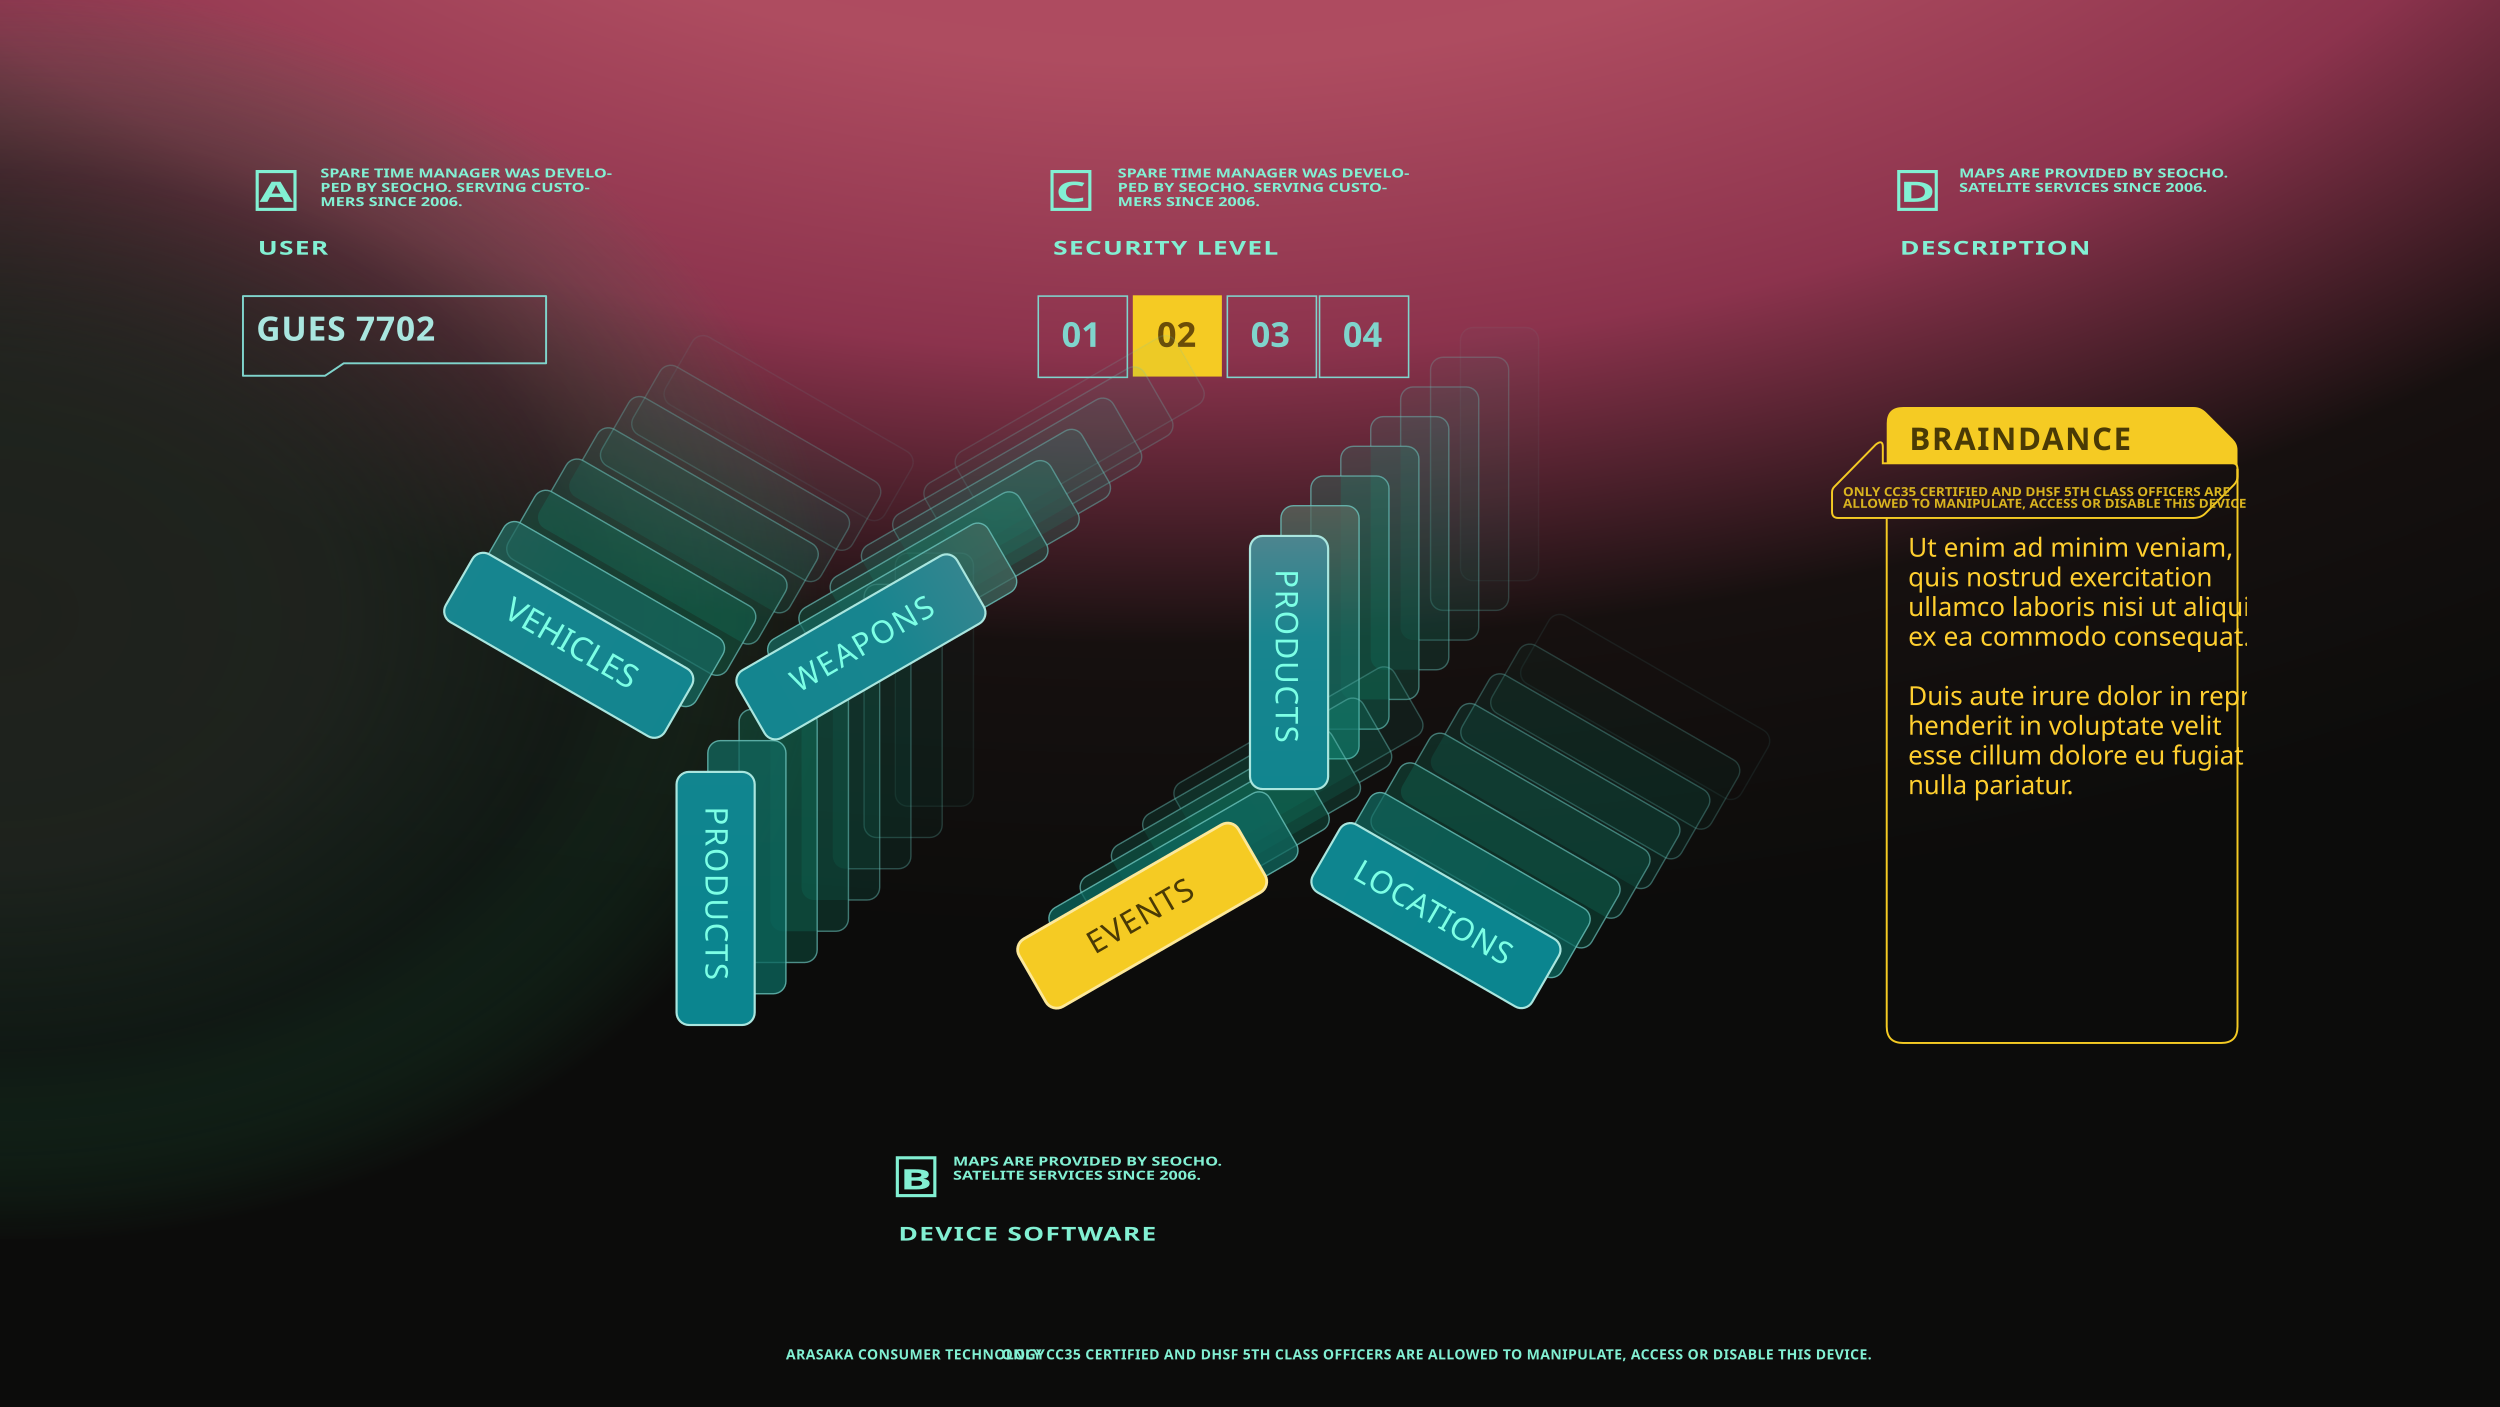
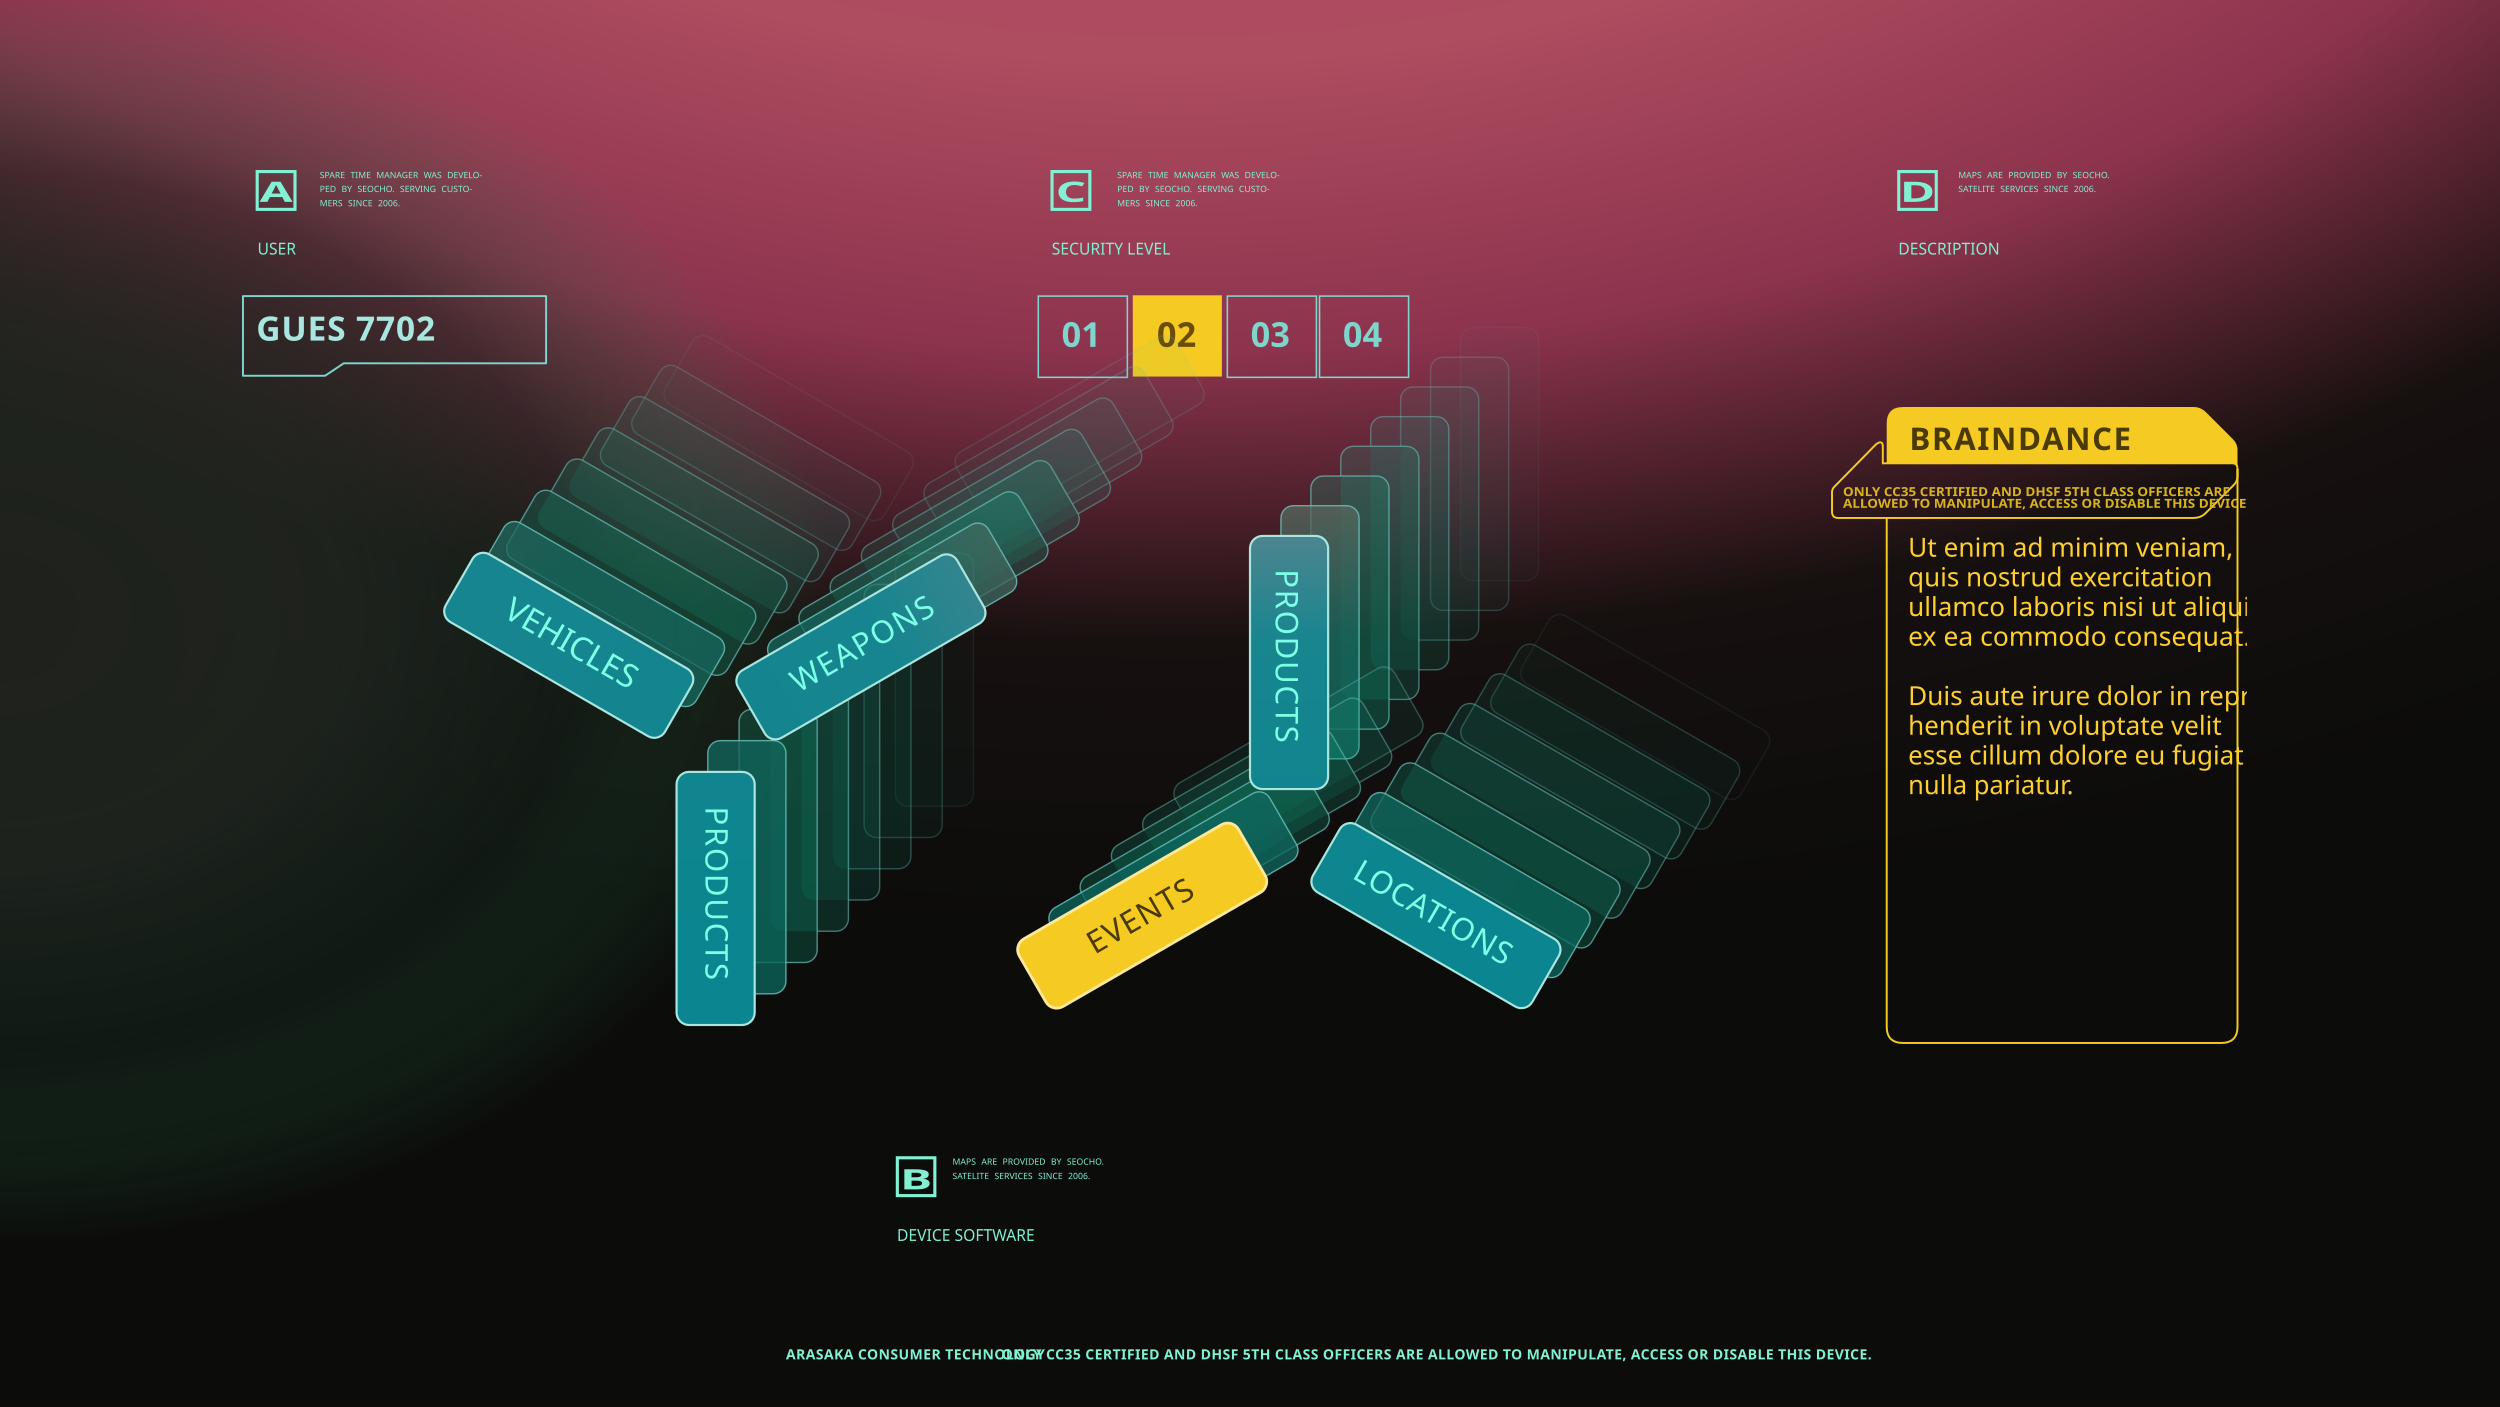
<svg xmlns="http://www.w3.org/2000/svg" width="1600" height="900" viewBox="0 0 1600 900">
  <defs>
    <radialGradient id="bloom" cx="0.469" cy="-0.356" r="1">
      <stop offset="0" stop-color="#ad465f" />
      <stop offset="0.2" stop-color="#ad465f" />
      <stop offset="0.4" stop-color="#ae4c60" />
      <stop offset="0.6" stop-color="#8c334d" />
      <stop offset="0.8" stop-color="#16100f" />
      <stop offset="1" stop-color="#0c0c0b" />
    </radialGradient>
    <radialGradient id="leftwash" cx="0" cy="0.5" r="0.5">
      <stop offset="0" stop-color="#1f211c" />
      <stop offset="0.4" stop-color="#202620" stop-opacity="0.85" />
      <stop offset="0.7" stop-color="#15281e" stop-opacity="0.45" />
      <stop offset="1" stop-color="#26884f" stop-opacity="0" />
    </radialGradient>
    <rect id="card" x="-81" y="-25" width="162" height="50" rx="8" />
    <rect id="badge" width="57" height="52" />
    <clipPath id="fan-left-extrude-clip">
      <rect x="296" y="206" width="484" height="436">
        <animate id="fan-left-extrude" attributeName="width" from="0" to="484" begin="0s" dur="0.45s" calcMode="spline" keyTimes="0;1" keySplines="0.33 1 0.68 1" fill="freeze" />
      </rect>
    </clipPath>
    <clipPath id="fan-right-extrude-clip">
      <rect x="663" y="200" width="480" height="435">
        <animate id="fan-right-extrude" attributeName="width" from="0" to="480" begin="0s" dur="0.45s" calcMode="spline" keyTimes="0;1" keySplines="0.33 1 0.68 1" fill="freeze" />
      </rect>
    </clipPath>
    <clipPath id="panel-extrude-clip">
      <rect x="1166" y="255" width="272" height="418">
        <animate id="panel-extrude" attributeName="width" from="0" to="272" begin="0.25s" dur="0.35s" calcMode="spline" keyTimes="0;1" keySplines="0.33 1 0.68 1" fill="freeze" />
        <set attributeName="width" to="0" begin="0s" end="panel-extrude.begin" />
      </rect>
    </clipPath>
    <linearGradient id="u-vehicles" gradientUnits="userSpaceOnUse" x1="-81" y1="0" x2="81" y2="0">
      <stop offset="0" stop-color="#17858f" />
      <stop offset="0.1" stop-color="#16858f" />
      <stop offset="0.2" stop-color="#16858f" />
      <stop offset="0.3" stop-color="#16858f" />
      <stop offset="0.4" stop-color="#15858f" />
      <stop offset="0.5" stop-color="#15858f" />
      <stop offset="0.6" stop-color="#15858f" />
      <stop offset="0.7" stop-color="#14858f" />
      <stop offset="0.8" stop-color="#14858f" />
      <stop offset="0.9" stop-color="#14858f" />
      <stop offset="1" stop-color="#13858f" />
    </linearGradient>
    <linearGradient id="u-weapons" gradientUnits="userSpaceOnUse" x1="-81" y1="0" x2="81" y2="0">
      <stop offset="0" stop-color="#14858f" />
      <stop offset="0.1" stop-color="#14858f" />
      <stop offset="0.2" stop-color="#15858f" />
      <stop offset="0.3" stop-color="#15858f" />
      <stop offset="0.4" stop-color="#16858f" />
      <stop offset="0.5" stop-color="#17858f" />
      <stop offset="0.6" stop-color="#17858f" />
      <stop offset="0.7" stop-color="#1d858f" />
      <stop offset="0.8" stop-color="#25858f" />
      <stop offset="0.9" stop-color="#2c858f" />
      <stop offset="1" stop-color="#33858f" />
    </linearGradient>
    <linearGradient id="u-products_l" gradientUnits="userSpaceOnUse" x1="-81" y1="0" x2="81" y2="0">
      <stop offset="0" stop-color="#11858f" />
      <stop offset="0.1" stop-color="#10858f" />
      <stop offset="0.2" stop-color="#0f858f" />
      <stop offset="0.3" stop-color="#0e858f" />
      <stop offset="0.4" stop-color="#0d858f" />
      <stop offset="0.5" stop-color="#0c858f" />
      <stop offset="0.6" stop-color="#0b858f" />
      <stop offset="0.7" stop-color="#0b858f" />
      <stop offset="0.8" stop-color="#0b858f" />
      <stop offset="0.9" stop-color="#0b858f" />
      <stop offset="1" stop-color="#0b858f" />
    </linearGradient>
    <linearGradient id="u-products_r" gradientUnits="userSpaceOnUse" x1="-81" y1="0" x2="81" y2="0">
      <stop offset="0" stop-color="#4d858f" />
      <stop offset="0.1" stop-color="#40858f" />
      <stop offset="0.2" stop-color="#33858f" />
      <stop offset="0.3" stop-color="#26858f" />
      <stop offset="0.4" stop-color="#1a858f" />
      <stop offset="0.5" stop-color="#17858f" />
      <stop offset="0.6" stop-color="#15858f" />
      <stop offset="0.7" stop-color="#14858f" />
      <stop offset="0.8" stop-color="#13858f" />
      <stop offset="0.9" stop-color="#12858f" />
      <stop offset="1" stop-color="#11858f" />
    </linearGradient>
    <linearGradient id="u-locations" gradientUnits="userSpaceOnUse" x1="-81" y1="0" x2="81" y2="0">
      <stop offset="0" stop-color="#0e858f" />
      <stop offset="0.1" stop-color="#0e858f" />
      <stop offset="0.2" stop-color="#0d858f" />
      <stop offset="0.3" stop-color="#0d858f" />
      <stop offset="0.4" stop-color="#0c858f" />
      <stop offset="0.5" stop-color="#0b858f" />
      <stop offset="0.6" stop-color="#0b858f" />
      <stop offset="0.7" stop-color="#0b858f" />
      <stop offset="0.8" stop-color="#0b858f" />
      <stop offset="0.9" stop-color="#0b858f" />
      <stop offset="1" stop-color="#0b858f" />
    </linearGradient>
    <linearGradient id="u-events" gradientUnits="userSpaceOnUse" x1="-81" y1="0" x2="81" y2="0">
      <stop offset="0" stop-color="#0b858f" />
      <stop offset="0.1" stop-color="#0b858f" />
      <stop offset="0.2" stop-color="#0b858f" />
      <stop offset="0.3" stop-color="#0b858f" />
      <stop offset="0.4" stop-color="#0b858f" />
      <stop offset="0.5" stop-color="#0c858f" />
      <stop offset="0.6" stop-color="#0c858f" />
      <stop offset="0.7" stop-color="#0d858f" />
      <stop offset="0.8" stop-color="#0d858f" />
      <stop offset="0.9" stop-color="#0e858f" />
      <stop offset="1" stop-color="#0e858f" />
    </linearGradient>
    <linearGradient id="cv-nearest-vehicles" gradientUnits="userSpaceOnUse" x1="-81" y1="0" x2="81" y2="0">
      <stop offset="0" stop-color="#23685e" />
      <stop offset="0.1" stop-color="#1f685e" />
      <stop offset="0.2" stop-color="#1b685e" />
      <stop offset="0.3" stop-color="#17685e" />
      <stop offset="0.4" stop-color="#17685e" />
      <stop offset="0.5" stop-color="#17685e" />
      <stop offset="0.6" stop-color="#16685e" />
      <stop offset="0.7" stop-color="#16685e" />
      <stop offset="0.8" stop-color="#15685e" />
      <stop offset="0.9" stop-color="#15685e" />
      <stop offset="1" stop-color="#15685e" />
    </linearGradient>
    <linearGradient id="cv-nearest-weapons" gradientUnits="userSpaceOnUse" x1="-81" y1="0" x2="81" y2="0">
      <stop offset="0" stop-color="#15685e" />
      <stop offset="0.1" stop-color="#16685e" />
      <stop offset="0.2" stop-color="#16685e" />
      <stop offset="0.3" stop-color="#17685e" />
      <stop offset="0.4" stop-color="#19685e" />
      <stop offset="0.5" stop-color="#20685e" />
      <stop offset="0.6" stop-color="#27685e" />
      <stop offset="0.7" stop-color="#2e685e" />
      <stop offset="0.8" stop-color="#35685e" />
      <stop offset="0.9" stop-color="#3c685e" />
      <stop offset="1" stop-color="#43685e" />
    </linearGradient>
    <linearGradient id="cv-nearest-left_products" gradientUnits="userSpaceOnUse" x1="-81" y1="0" x2="81" y2="0">
      <stop offset="0" stop-color="#12685e" />
      <stop offset="0.1" stop-color="#11685e" />
      <stop offset="0.2" stop-color="#10685e" />
      <stop offset="0.3" stop-color="#0f685e" />
      <stop offset="0.4" stop-color="#0e685e" />
      <stop offset="0.5" stop-color="#0d685e" />
      <stop offset="0.6" stop-color="#0c685e" />
      <stop offset="0.7" stop-color="#0b685e" />
      <stop offset="0.8" stop-color="#0b685e" />
      <stop offset="0.9" stop-color="#0b685e" />
      <stop offset="1" stop-color="#0b685e" />
    </linearGradient>
    <linearGradient id="cv-nearest-right_products" gradientUnits="userSpaceOnUse" x1="-81" y1="0" x2="81" y2="0">
      <stop offset="0" stop-color="#5b685e" />
      <stop offset="0.1" stop-color="#4e685e" />
      <stop offset="0.2" stop-color="#42685e" />
      <stop offset="0.3" stop-color="#35685e" />
      <stop offset="0.4" stop-color="#28685e" />
      <stop offset="0.5" stop-color="#1c685e" />
      <stop offset="0.6" stop-color="#17685e" />
      <stop offset="0.7" stop-color="#16685e" />
      <stop offset="0.8" stop-color="#15685e" />
      <stop offset="0.9" stop-color="#13685e" />
      <stop offset="1" stop-color="#12685e" />
    </linearGradient>
    <linearGradient id="cv-nearest-events" gradientUnits="userSpaceOnUse" x1="-81" y1="0" x2="81" y2="0">
      <stop offset="0" stop-color="#0b685e" />
      <stop offset="0.1" stop-color="#0b685e" />
      <stop offset="0.2" stop-color="#0c685e" />
      <stop offset="0.3" stop-color="#0c685e" />
      <stop offset="0.4" stop-color="#0d685e" />
      <stop offset="0.5" stop-color="#0d685e" />
      <stop offset="0.6" stop-color="#0e685e" />
      <stop offset="0.7" stop-color="#0e685e" />
      <stop offset="0.8" stop-color="#0f685e" />
      <stop offset="0.9" stop-color="#0f685e" />
      <stop offset="1" stop-color="#10685e" />
    </linearGradient>
    <linearGradient id="cv-nearest-locations" gradientUnits="userSpaceOnUse" x1="-81" y1="0" x2="81" y2="0">
      <stop offset="0" stop-color="#10685e" />
      <stop offset="0.1" stop-color="#0f685e" />
      <stop offset="0.2" stop-color="#0e685e" />
      <stop offset="0.3" stop-color="#0e685e" />
      <stop offset="0.4" stop-color="#0d685e" />
      <stop offset="0.5" stop-color="#0d685e" />
      <stop offset="0.6" stop-color="#0c685e" />
      <stop offset="0.7" stop-color="#0b685e" />
      <stop offset="0.8" stop-color="#0b685e" />
      <stop offset="0.9" stop-color="#0b685e" />
      <stop offset="1" stop-color="#0b685e" />
    </linearGradient>
    <mask id="cy-occlude-vehicles-d3" maskUnits="userSpaceOnUse" maskContentUnits="userSpaceOnUse" x="0" y="0" width="1600" height="900" style="mask-type:luminance">
      <rect x="0" y="0" width="1600" height="900" fill="#fff" />
      <use href="#card" transform="translate(404 373) rotate(30)" fill="#000" stroke="none" />
    </mask>
    <mask id="cy-occlude-vehicles-d4plus" maskUnits="userSpaceOnUse" maskContentUnits="userSpaceOnUse" x="0" y="0" width="1600" height="900" style="mask-type:luminance">
      <rect x="0" y="0" width="1600" height="900" fill="#fff" />
      <use href="#card" transform="translate(404 373) rotate(30)" fill="#000" stroke="none" />
      <use href="#card" transform="translate(424 353) rotate(30)" fill="#000" stroke="none" />
    </mask>
    <mask id="cy-occlude-weapons-d3" maskUnits="userSpaceOnUse" maskContentUnits="userSpaceOnUse" x="0" y="0" width="1600" height="900" style="mask-type:luminance">
      <rect x="0" y="0" width="1600" height="900" fill="#fff" />
      <use href="#card" transform="translate(591 374) rotate(-30)" fill="#000" stroke="none" />
    </mask>
    <mask id="cy-occlude-weapons-d4plus" maskUnits="userSpaceOnUse" maskContentUnits="userSpaceOnUse" x="0" y="0" width="1600" height="900" style="mask-type:luminance">
      <rect x="0" y="0" width="1600" height="900" fill="#fff" />
      <use href="#card" transform="translate(591 374) rotate(-30)" fill="#000" stroke="none" />
      <use href="#card" transform="translate(611 354) rotate(-30)" fill="#000" stroke="none" />
    </mask>
    <mask id="cy-occlude-left_products-d3" maskUnits="userSpaceOnUse" maskContentUnits="userSpaceOnUse" x="0" y="0" width="1600" height="900" style="mask-type:luminance">
      <rect x="0" y="0" width="1600" height="900" fill="#fff" />
      <use href="#card" transform="translate(498 535) rotate(90)" fill="#000" stroke="none" />
    </mask>
    <mask id="cy-occlude-left_products-d4plus" maskUnits="userSpaceOnUse" maskContentUnits="userSpaceOnUse" x="0" y="0" width="1600" height="900" style="mask-type:luminance">
      <rect x="0" y="0" width="1600" height="900" fill="#fff" />
      <use href="#card" transform="translate(498 535) rotate(90)" fill="#000" stroke="none" />
      <use href="#card" transform="translate(518 515) rotate(90)" fill="#000" stroke="none" />
    </mask>
    <mask id="cy-occlude-right_products-d3" maskUnits="userSpaceOnUse" maskContentUnits="userSpaceOnUse" x="0" y="0" width="1600" height="900" style="mask-type:luminance">
      <rect x="0" y="0" width="1600" height="900" fill="#fff" />
      <use href="#card" transform="translate(863.95 385.65) rotate(90)" fill="#000" stroke="none" />
    </mask>
    <mask id="cy-occlude-right_products-d4plus" maskUnits="userSpaceOnUse" maskContentUnits="userSpaceOnUse" x="0" y="0" width="1600" height="900" style="mask-type:luminance">
      <rect x="0" y="0" width="1600" height="900" fill="#fff" />
      <use href="#card" transform="translate(863.95 385.65) rotate(90)" fill="#000" stroke="none" />
      <use href="#card" transform="translate(883.1 366.65) rotate(90)" fill="#000" stroke="none" />
    </mask>
    <mask id="cy-occlude-events-d3" maskUnits="userSpaceOnUse" maskContentUnits="userSpaceOnUse" x="0" y="0" width="1600" height="900" style="mask-type:luminance">
      <rect x="0" y="0" width="1600" height="900" fill="#fff" />
      <use href="#card" transform="translate(771 546) rotate(-30)" fill="#000" stroke="none" />
    </mask>
    <mask id="cy-occlude-events-d4plus" maskUnits="userSpaceOnUse" maskContentUnits="userSpaceOnUse" x="0" y="0" width="1600" height="900" style="mask-type:luminance">
      <rect x="0" y="0" width="1600" height="900" fill="#fff" />
      <use href="#card" transform="translate(771 546) rotate(-30)" fill="#000" stroke="none" />
      <use href="#card" transform="translate(791 526) rotate(-30)" fill="#000" stroke="none" />
    </mask>
    <mask id="cy-occlude-locations-d3" maskUnits="userSpaceOnUse" maskContentUnits="userSpaceOnUse" x="0" y="0" width="1600" height="900" style="mask-type:luminance">
      <rect x="0" y="0" width="1600" height="900" fill="#fff" />
      <use href="#card" transform="translate(957.15 547.45) rotate(30)" fill="#000" stroke="none" />
    </mask>
    <mask id="cy-occlude-locations-d4plus" maskUnits="userSpaceOnUse" maskContentUnits="userSpaceOnUse" x="0" y="0" width="1600" height="900" style="mask-type:luminance">
      <rect x="0" y="0" width="1600" height="900" fill="#fff" />
      <use href="#card" transform="translate(957.15 547.45) rotate(30)" fill="#000" stroke="none" />
      <use href="#card" transform="translate(976.3 528.45) rotate(30)" fill="#000" stroke="none" />
    </mask>
  </defs>
  <rect width="1600" height="900" fill="#0c0c0b" />
  <rect width="1600" height="929" fill="url(#bloom)" />
  <rect x="0" y="-7" width="1070" height="800" fill="url(#leftwash)" />
  <g font-family="Rajdhani" fill="#7fd4cc">
-     <g font-size="8" font-weight="600" fill="#82f0d3">
-       <g transform="translate(205 0) scale(1.3 1)">
-         <text x="0" y="113.6">SPARE TIME MANAGER WAS DEVELO-</text>
-         <text x="0" y="122.8">PED BY SEOCHO. SERVING CUSTO-</text>
-         <text x="0" y="131.9">MERS SINCE 2006.</text>
-       </g>
-       <g transform="translate(715.3 0) scale(1.3 1)">
-         <text x="0" y="113.6">SPARE TIME MANAGER WAS DEVELO-</text>
-         <text x="0" y="122.8">PED BY SEOCHO. SERVING CUSTO-</text>
-         <text x="0" y="131.9">MERS SINCE 2006.</text>
-       </g>
-       <g transform="translate(1253.8 0) scale(1.3 1)">
-         <text x="0" y="113.6">MAPS ARE PROVIDED BY SEOCHO.</text>
-         <text x="0" y="122.8">SATELITE SERVICES SINCE 2006.</text>
-       </g>
+     <g font-family="Michroma" font-size="5.56" font-weight="400" fill="#82f0d3">
+       <text x="204.6" y="114">SPARE <tspan dx="2">TIME</tspan>
+         <tspan dx="2">MANAGER</tspan>
+         <tspan dx="2">WAS</tspan>
+         <tspan dx="2">DEVELO-</tspan>
+       </text>
+       <text x="204.6" y="122.9">PED <tspan dx="2">BY</tspan>
+         <tspan dx="2">SEOCHO.</tspan>
+         <tspan dx="2">SERVING</tspan>
+         <tspan dx="2">CUSTO-</tspan>
+       </text>
+       <text x="204.6" y="132">MERS <tspan dx="2">SINCE</tspan>
+         <tspan dx="2">2006.</tspan>
+       </text>
+       <text x="715" y="114">SPARE <tspan dx="2">TIME</tspan>
+         <tspan dx="2">MANAGER</tspan>
+         <tspan dx="2">WAS</tspan>
+         <tspan dx="2">DEVELO-</tspan>
+       </text>
+       <text x="715" y="122.9">PED <tspan dx="2">BY</tspan>
+         <tspan dx="2">SEOCHO.</tspan>
+         <tspan dx="2">SERVING</tspan>
+         <tspan dx="2">CUSTO-</tspan>
+       </text>
+       <text x="715" y="132">MERS <tspan dx="2">SINCE</tspan>
+         <tspan dx="2">2006.</tspan>
+       </text>
+       <text x="1253.3" y="114">MAPS <tspan dx="2">ARE</tspan>
+         <tspan dx="2">PROVIDED</tspan>
+         <tspan dx="2">BY</tspan>
+         <tspan dx="2">SEOCHO.</tspan>
+       </text>
+       <text x="1253.3" y="122.9">SATELITE <tspan dx="2">SERVICES</tspan>
+         <tspan dx="2">SINCE</tspan>
+         <tspan dx="2">2006.</tspan>
+       </text>
    </g>
    <g fill="none" stroke="#82f0d3" stroke-width="2">
      <rect x="164.6" y="109.8" width="24.2" height="24.2" />
      <rect x="673.3" y="109.8" width="24.2" height="24.2" />
      <rect x="1215.2" y="109.8" width="24" height="24.2" />
    </g>
    <g font-size="18" font-weight="600" text-anchor="middle" fill="#82f0d3">
      <text transform="translate(176.7 129.2) scale(1.7 1)">A</text>
      <text transform="translate(685.4 129.2) scale(1.7 1)">C</text>
      <text transform="translate(1227.2 129.2) scale(1.7 1)">D</text>
    </g>
-     <g font-size="12.3" font-weight="600" letter-spacing="0.6" fill="#82f0d3">
-       <text transform="translate(165 163) scale(1.37 1)">USER</text>
-       <text transform="translate(674 163) scale(1.37 1)">SECURITY LEVEL</text>
-       <text transform="translate(1216 163) scale(1.37 1)">DESCRIPTION</text>
+     <g font-family="Michroma" font-size="10.56" font-weight="400" fill="#82f0d3">
+       <text transform="translate(164.8 162.9) scale(0.95 1)">USER</text>
+       <text transform="translate(673.1 162.9) scale(0.95 1)">SECURITY LEVEL</text>
+       <text transform="translate(1214.9 162.9) scale(0.95 1)">DESCRIPTION</text>
    </g>
  </g>
  <path d="M 155.5,189.5 H 349.5 V 232.5 H 220 L 208,240.5 H 155.5 Z" fill="none" stroke="#7fd4cc" stroke-width="1.25" stroke-linejoin="round" />
  <text x="164" y="218" font-family="Rajdhani" font-size="21.5" font-weight="600" letter-spacing="0.5" fill="#a9e6df">GUES 7702</text>
  <g font-family="Rajdhani" font-size="22" font-weight="600" text-anchor="middle">
    <use href="#badge" x="664.5" y="189.5" fill="none" stroke="#7fd4cc" stroke-width="1" />
    <text x="692" y="222" fill="#7fd4cc">01</text>
    <use href="#badge" x="725" y="189" fill="#f5cb23" />
    <text x="753" y="222" fill="#6b4d08">02</text>
    <use href="#badge" x="785.5" y="189.5" fill="none" stroke="#7fd4cc" stroke-width="1" />
    <text x="813" y="222" fill="#7fd4cc">03</text>
    <use href="#badge" x="844.5" y="189.5" fill="none" stroke="#7fd4cc" stroke-width="1" />
    <text x="872" y="222" fill="#7fd4cc">04</text>
  </g>
  <g fill="#0f9f80" stroke="#6cc4bd" stroke-width="0.9" clip-path="url(#fan-left-extrude-clip)">
    <g mask="url(#cy-occlude-vehicles-d4plus)">
      <use href="#card" transform="translate(504.7 274) rotate(30)" fill="none" stroke-opacity="0.09" />
    </g>
    <use href="#card" transform="translate(484 293) rotate(30)" fill-opacity="0.06" stroke-opacity="0.24" stroke="none" />
    <g mask="url(#cy-occlude-vehicles-d4plus)">
      <use href="#card" transform="translate(484 293) rotate(30)" fill-opacity="0.06" stroke-opacity="0.24" fill="none" />
    </g>
    <use href="#card" transform="translate(464 313) rotate(30)" fill-opacity="0.105" stroke-opacity="0.34" stroke="none" />
    <g mask="url(#cy-occlude-vehicles-d4plus)">
      <use href="#card" transform="translate(464 313) rotate(30)" fill-opacity="0.105" stroke-opacity="0.34" fill="none" />
    </g>
    <use href="#card" transform="translate(444 333) rotate(30)" fill-opacity="0.15" stroke-opacity="0.45" stroke="none" />
    <g mask="url(#cy-occlude-vehicles-d4plus)">
      <use href="#card" transform="translate(444 333) rotate(30)" fill-opacity="0.15" stroke-opacity="0.45" fill="none" />
    </g>
    <use href="#card" transform="translate(424 353) rotate(30)" fill-opacity="0.20" stroke-opacity="0.56" stroke="none" />
    <g mask="url(#cy-occlude-vehicles-d3)">
      <use href="#card" transform="translate(424 353) rotate(30)" fill-opacity="0.20" stroke-opacity="0.56" fill="none" />
    </g>
    <use href="#card" transform="translate(404 373) rotate(30)" fill-opacity="0.24" stroke-opacity="0.68" />
    <use href="#card" transform="translate(384 393) rotate(30)" fill="url(#cv-nearest-vehicles)" fill-opacity=".751" stroke-opacity="0.80" />
    <use href="#card" transform="translate(691 274) rotate(-30)" fill-opacity="0.035" stroke-opacity="0.16" stroke="none" />
    <g mask="url(#cy-occlude-weapons-d4plus)">
      <use href="#card" transform="translate(691 274) rotate(-30)" fill-opacity="0.035" stroke-opacity="0.16" fill="none" />
    </g>
    <use href="#card" transform="translate(671 294) rotate(-30)" fill-opacity="0.06" stroke-opacity="0.24" stroke="none" />
    <g mask="url(#cy-occlude-weapons-d4plus)">
      <use href="#card" transform="translate(671 294) rotate(-30)" fill-opacity="0.06" stroke-opacity="0.24" fill="none" />
    </g>
    <use href="#card" transform="translate(651 314) rotate(-30)" fill-opacity="0.105" stroke-opacity="0.34" stroke="none" />
    <g mask="url(#cy-occlude-weapons-d4plus)">
      <use href="#card" transform="translate(651 314) rotate(-30)" fill-opacity="0.105" stroke-opacity="0.34" fill="none" />
    </g>
    <use href="#card" transform="translate(631 334) rotate(-30)" fill-opacity="0.15" stroke-opacity="0.45" stroke="none" />
    <g mask="url(#cy-occlude-weapons-d4plus)">
      <use href="#card" transform="translate(631 334) rotate(-30)" fill-opacity="0.15" stroke-opacity="0.45" fill="none" />
    </g>
    <use href="#card" transform="translate(611 354) rotate(-30)" fill-opacity="0.20" stroke-opacity="0.56" stroke="none" />
    <g mask="url(#cy-occlude-weapons-d3)">
      <use href="#card" transform="translate(611 354) rotate(-30)" fill-opacity="0.20" stroke-opacity="0.56" fill="none" />
    </g>
    <use href="#card" transform="translate(591 374) rotate(-30)" fill-opacity="0.24" stroke-opacity="0.68" />
    <use href="#card" transform="translate(571 394) rotate(-30)" fill="url(#cv-nearest-weapons)" fill-opacity=".751" stroke-opacity="0.80" />
    <use href="#card" transform="translate(598 435) rotate(90)" fill-opacity="0.035" stroke-opacity="0.10" stroke="none" />
    <g mask="url(#cy-occlude-left_products-d4plus)">
      <use href="#card" transform="translate(598 435) rotate(90)" fill-opacity="0.035" stroke-opacity="0.10" fill="none" />
    </g>
    <use href="#card" transform="translate(578 455) rotate(90)" fill-opacity="0.06" stroke-opacity="0.24" stroke="none" />
    <g mask="url(#cy-occlude-left_products-d4plus)">
      <use href="#card" transform="translate(578 455) rotate(90)" fill-opacity="0.06" stroke-opacity="0.24" fill="none" />
    </g>
    <use href="#card" transform="translate(558 475) rotate(90)" fill-opacity="0.105" stroke-opacity="0.34" stroke="none" />
    <g mask="url(#cy-occlude-left_products-d4plus)">
      <use href="#card" transform="translate(558 475) rotate(90)" fill-opacity="0.105" stroke-opacity="0.34" fill="none" />
    </g>
    <use href="#card" transform="translate(538 495) rotate(90)" fill-opacity="0.15" stroke-opacity="0.45" stroke="none" />
    <g mask="url(#cy-occlude-left_products-d4plus)">
      <use href="#card" transform="translate(538 495) rotate(90)" fill-opacity="0.15" stroke-opacity="0.45" fill="none" />
    </g>
    <use href="#card" transform="translate(518 515) rotate(90)" fill-opacity="0.20" stroke-opacity="0.56" stroke="none" />
    <g mask="url(#cy-occlude-left_products-d3)">
      <use href="#card" transform="translate(518 515) rotate(90)" fill-opacity="0.20" stroke-opacity="0.56" fill="none" />
    </g>
    <use href="#card" transform="translate(498 535) rotate(90)" fill-opacity="0.24" stroke-opacity="0.68" />
    <use href="#card" transform="translate(478 555) rotate(90)" fill="url(#cv-nearest-left_products)" fill-opacity=".751" stroke-opacity="0.80" />
  </g>
  <g fill="#0f9f80" stroke="#6cc4bd" stroke-width="0.9" clip-path="url(#fan-right-extrude-clip)">
    <use href="#card" transform="translate(959.7 290.65) rotate(90)" fill-opacity="0.035" stroke-opacity="0.065" stroke="none" />
    <g mask="url(#cy-occlude-right_products-d4plus)">
      <use href="#card" transform="translate(959.7 290.65) rotate(90)" fill-opacity="0.035" stroke-opacity="0.065" fill="none" />
    </g>
    <use href="#card" transform="translate(940.55 309.65) rotate(90)" fill-opacity="0.06" stroke-opacity="0.24" stroke="none" />
    <g mask="url(#cy-occlude-right_products-d4plus)">
      <use href="#card" transform="translate(940.55 309.65) rotate(90)" fill-opacity="0.06" stroke-opacity="0.24" fill="none" />
    </g>
    <use href="#card" transform="translate(921.4 328.65) rotate(90)" fill-opacity="0.105" stroke-opacity="0.34" stroke="none" />
    <g mask="url(#cy-occlude-right_products-d4plus)">
      <use href="#card" transform="translate(921.4 328.65) rotate(90)" fill-opacity="0.105" stroke-opacity="0.34" fill="none" />
    </g>
    <use href="#card" transform="translate(902.25 347.65) rotate(90)" fill-opacity="0.15" stroke-opacity="0.45" stroke="none" />
    <g mask="url(#cy-occlude-right_products-d4plus)">
      <use href="#card" transform="translate(902.25 347.65) rotate(90)" fill-opacity="0.15" stroke-opacity="0.45" fill="none" />
    </g>
    <use href="#card" transform="translate(883.1 366.65) rotate(90)" fill-opacity="0.20" stroke-opacity="0.56" stroke="none" />
    <g mask="url(#cy-occlude-right_products-d3)">
      <use href="#card" transform="translate(883.1 366.65) rotate(90)" fill-opacity="0.20" stroke-opacity="0.56" fill="none" />
    </g>
    <use href="#card" transform="translate(863.95 385.65) rotate(90)" fill-opacity="0.24" stroke-opacity="0.68" />
    <use href="#card" transform="translate(844.8 404.65) rotate(90)" fill="url(#cv-nearest-right_products)" fill-opacity=".751" stroke-opacity="0.80" />
    <use href="#card" transform="translate(831 486) rotate(-30)" fill-opacity="0.105" stroke-opacity="0.34" stroke="none" />
    <g mask="url(#cy-occlude-events-d4plus)">
      <use href="#card" transform="translate(831 486) rotate(-30)" fill-opacity="0.105" stroke-opacity="0.34" fill="none" />
    </g>
    <use href="#card" transform="translate(811 506) rotate(-30)" fill-opacity="0.15" stroke-opacity="0.45" stroke="none" />
    <g mask="url(#cy-occlude-events-d4plus)">
      <use href="#card" transform="translate(811 506) rotate(-30)" fill-opacity="0.15" stroke-opacity="0.45" fill="none" />
    </g>
    <use href="#card" transform="translate(791 526) rotate(-30)" fill-opacity="0.20" stroke-opacity="0.56" stroke="none" />
    <g mask="url(#cy-occlude-events-d3)">
      <use href="#card" transform="translate(791 526) rotate(-30)" fill-opacity="0.20" stroke-opacity="0.56" fill="none" />
    </g>
    <use href="#card" transform="translate(771 546) rotate(-30)" fill-opacity="0.24" stroke-opacity="0.68" />
    <use href="#card" transform="translate(751 566) rotate(-30)" fill="url(#cv-nearest-events)" fill-opacity=".751" stroke-opacity="0.80" />
    <g mask="url(#cy-occlude-locations-d4plus)">
      <use href="#card" transform="translate(1052.9 452.45) rotate(30)" fill="none" stroke-opacity="0.09" />
    </g>
    <use href="#card" transform="translate(1033.75 471.45) rotate(30)" fill-opacity="0.06" stroke-opacity="0.24" stroke="none" />
    <g mask="url(#cy-occlude-locations-d4plus)">
      <use href="#card" transform="translate(1033.75 471.45) rotate(30)" fill-opacity="0.06" stroke-opacity="0.24" fill="none" />
    </g>
    <use href="#card" transform="translate(1014.6 490.45) rotate(30)" fill-opacity="0.105" stroke-opacity="0.34" stroke="none" />
    <g mask="url(#cy-occlude-locations-d4plus)">
      <use href="#card" transform="translate(1014.6 490.45) rotate(30)" fill-opacity="0.105" stroke-opacity="0.34" fill="none" />
    </g>
    <use href="#card" transform="translate(995.45 509.45) rotate(30)" fill-opacity="0.15" stroke-opacity="0.45" stroke="none" />
    <g mask="url(#cy-occlude-locations-d4plus)">
      <use href="#card" transform="translate(995.45 509.45) rotate(30)" fill-opacity="0.15" stroke-opacity="0.45" fill="none" />
    </g>
    <use href="#card" transform="translate(976.3 528.45) rotate(30)" fill-opacity="0.20" stroke-opacity="0.56" stroke="none" />
    <g mask="url(#cy-occlude-locations-d3)">
      <use href="#card" transform="translate(976.3 528.45) rotate(30)" fill-opacity="0.20" stroke-opacity="0.56" fill="none" />
    </g>
    <use href="#card" transform="translate(957.15 547.45) rotate(30)" fill-opacity="0.24" stroke-opacity="0.68" />
    <use href="#card" transform="translate(938 566.45) rotate(30)" fill="url(#cv-nearest-locations)" fill-opacity=".751" stroke-opacity="0.80" />
  </g>
  <g id="u-idle-face-field">
    <g transform="translate(364 413) rotate(30)">
      <use href="#card" fill="url(#u-vehicles)" stroke="none" />
    </g>
    <g transform="translate(551 414) rotate(-30)">
      <use href="#card" fill="url(#u-weapons)" stroke="none" />
    </g>
    <g transform="translate(458 575) rotate(90)">
      <use href="#card" fill="url(#u-products_l)" stroke="none" />
    </g>
    <g transform="translate(825 424) rotate(90)">
      <use href="#card" fill="url(#u-products_r)" stroke="none" />
    </g>
    <g transform="translate(919 586) rotate(30)">
      <use href="#card" fill="url(#u-locations)" stroke="none" />
    </g>
    <g transform="translate(731 586) rotate(-30)">
      <use href="#card" fill="url(#u-events)" stroke="none" />
    </g>
  </g>
  <g font-family="Rajdhani" text-anchor="middle">
    <g transform="translate(364 413) rotate(30)">
      <use href="#card" fill="none" stroke="#a9e6df" stroke-width="1.4" />
      <text x="0.83" y="5.25" font-size="21" font-weight="500" letter-spacing="0" fill="#7cffe5">VEHICLES</text>
    </g>
    <g transform="translate(551 414) rotate(-30)">
      <use href="#card" fill="none" stroke="#a9e6df" stroke-width="1.4" />
      <text x="1.67" y="5.67" font-size="20" font-weight="500" letter-spacing="1" fill="#7cffe5">WEAPONS</text>
    </g>
    <g transform="translate(458 575) rotate(90)">
      <use href="#card" fill="none" stroke="#a9e6df" stroke-width="1.4" />
      <text x="-3.33" y="6.50" font-size="20" font-weight="500" letter-spacing="1" fill="#7cffe5">PRODUCTS</text>
    </g>
    <g transform="translate(825 424) rotate(90)">
      <use href="#card" fill="none" stroke="#a9e6df" stroke-width="1.4" />
      <text x="-4.17" y="8.58" font-size="20" font-weight="500" letter-spacing="1" fill="#7cffe5">PRODUCTS</text>
    </g>
    <g transform="translate(731 586) rotate(-30)">
      <use href="#card" fill="#f5cb23" stroke="#fce89a" stroke-width="1.8" />
      <text x="-1.25" y="6.50" font-size="20" font-weight="500" letter-spacing="0.75" fill="#4a3a05">EVENTS</text>
    </g>
    <g transform="translate(919 586) rotate(30)">
      <use href="#card" fill="none" stroke="#a9e6df" stroke-width="1.4" />
      <text x="-2.50" y="6.08" font-size="20" font-weight="500" letter-spacing="0.5" fill="#7cffe5">LOCATIONS</text>
    </g>
  </g>
  <g clip-path="url(#panel-extrude-clip)">
    <path d="M 1218,260.5 H 1404 Q 1408.5,260.5 1412,264 L 1429,281 Q 1432,284 1432,288 V 300 Q 1432,296.5 1428.5,296.5 H 1207.5 V 271 Q 1207.5,260.5 1218,260.5 Z" fill="#f5cb23" />
    <text x="1222" y="288" font-family="Rajdhani" font-size="20" font-weight="600" letter-spacing="1" fill="#4a3a05">BRAINDANCE</text>
    <path d="M 1172.5,315 Q 1172.5,313 1174,311.5 L 1200.5,284.5 Q 1205,281 1205,286 V 296.5 H 1428.5 Q 1432,296.5 1432,300 V 305 Q 1432,308 1429.5,310.5 L 1411.5,328.5 Q 1408.5,331.5 1403.5,331.5 H 1176.5 Q 1172.5,331.5 1172.5,327.5 Z" fill="none" stroke="#f5cb23" stroke-width="1.25" />
    <g fill="#d9b41f" font-family="Rajdhani" font-size="8" font-weight="600">
      <text transform="translate(1179.5 317.5) scale(1.08 1)">ONLY CC35 CERTIFIED AND DHSF 5TH CLASS OFFICERS ARE</text>
      <text transform="translate(1179.5 325) scale(1.08 1)">ALLOWED TO MANIPULATE, ACCESS OR DISABLE THIS DEVICE.</text>
    </g>
    <path d="M 1432,300 V 657 Q 1432,667.5 1421.5,667.5 H 1218 Q 1207.5,667.5 1207.5,657 V 331.5" fill="none" stroke="#f5cb23" stroke-width="1.25" />
    <g fill="#ffcf2f" font-family="Rajdhani" font-size="16.8" font-weight="500">
      <text transform="translate(1221.2 356.25) scale(0.999 1)">Ut enim ad minim veniam,</text>
      <text transform="translate(1221.2 375.25) scale(0.99 1)">quis nostrud exercitation</text>
      <text transform="translate(1221.2 394.25) scale(0.994 1)">ullamco laboris nisi ut aliquip</text>
      <text transform="translate(1221.2 413.25) scale(1.009 1)">ex ea commodo consequat.</text>
      <text transform="translate(1221.2 451.25) scale(0.997 1)">Duis aute irure dolor in repre-</text>
      <text transform="translate(1221.2 470.25) scale(0.99 1)">henderit in voluptate velit</text>
      <text transform="translate(1221.2 489.25) scale(0.99 1)">esse cillum dolore eu fugiat</text>
      <text transform="translate(1221.2 508.25) scale(0.972 1)">nulla pariatur.</text>
    </g>
  </g>
  <g font-family="Rajdhani" fill="#7fd4cc">
-     <g transform="translate(609.9 0) scale(1.3 1)" font-size="8" font-weight="700" fill="#82f0d3">
-       <text x="0" y="746">MAPS ARE PROVIDED BY SEOCHO.</text>
-       <text x="0" y="755">SATELITE SERVICES SINCE 2006.</text>
+     <g font-family="Michroma" font-size="5.56" font-weight="400" fill="#82f0d3">
+       <text x="609.6" y="745.4">MAPS <tspan dx="2">ARE</tspan>
+         <tspan dx="2">PROVIDED</tspan>
+         <tspan dx="2">BY</tspan>
+         <tspan dx="2">SEOCHO.</tspan>
+       </text>
+       <text x="609.6" y="754.6">SATELITE <tspan dx="2">SERVICES</tspan>
+         <tspan dx="2">SINCE</tspan>
+         <tspan dx="2">2006.</tspan>
+       </text>
    </g>
    <rect x="574.3" y="741" width="24" height="24.2" fill="none" stroke="#82f0d3" stroke-width="2" />
    <text transform="translate(586.3 761.2) scale(1.7 1)" font-size="18" font-weight="600" text-anchor="middle" fill="#82f0d3">B</text>
-     <text transform="translate(575 794) scale(1.37 1)" font-size="12.3" font-weight="600" letter-spacing="0.6" fill="#82f0d3">DEVICE SOFTWARE</text>
+     <text transform="translate(574.05 794.2) scale(0.95 1)" font-family="Michroma" font-size="10.56" font-weight="400" fill="#82f0d3">DEVICE SOFTWARE</text>
  </g>
  <g font-family="Rajdhani" font-size="9" font-weight="700" fill="#82f0d3">
    <text x="503" y="870" letter-spacing="0.25">ARASAKA CONSUMER TECHNOLOGY</text>
    <text x="641" y="870" letter-spacing="0.24">ONLY CC35 CERTIFIED AND DHSF 5TH CLASS OFFICERS ARE ALLOWED TO MANIPULATE, ACCESS OR DISABLE THIS DEVICE.</text>
  </g>
</svg>
